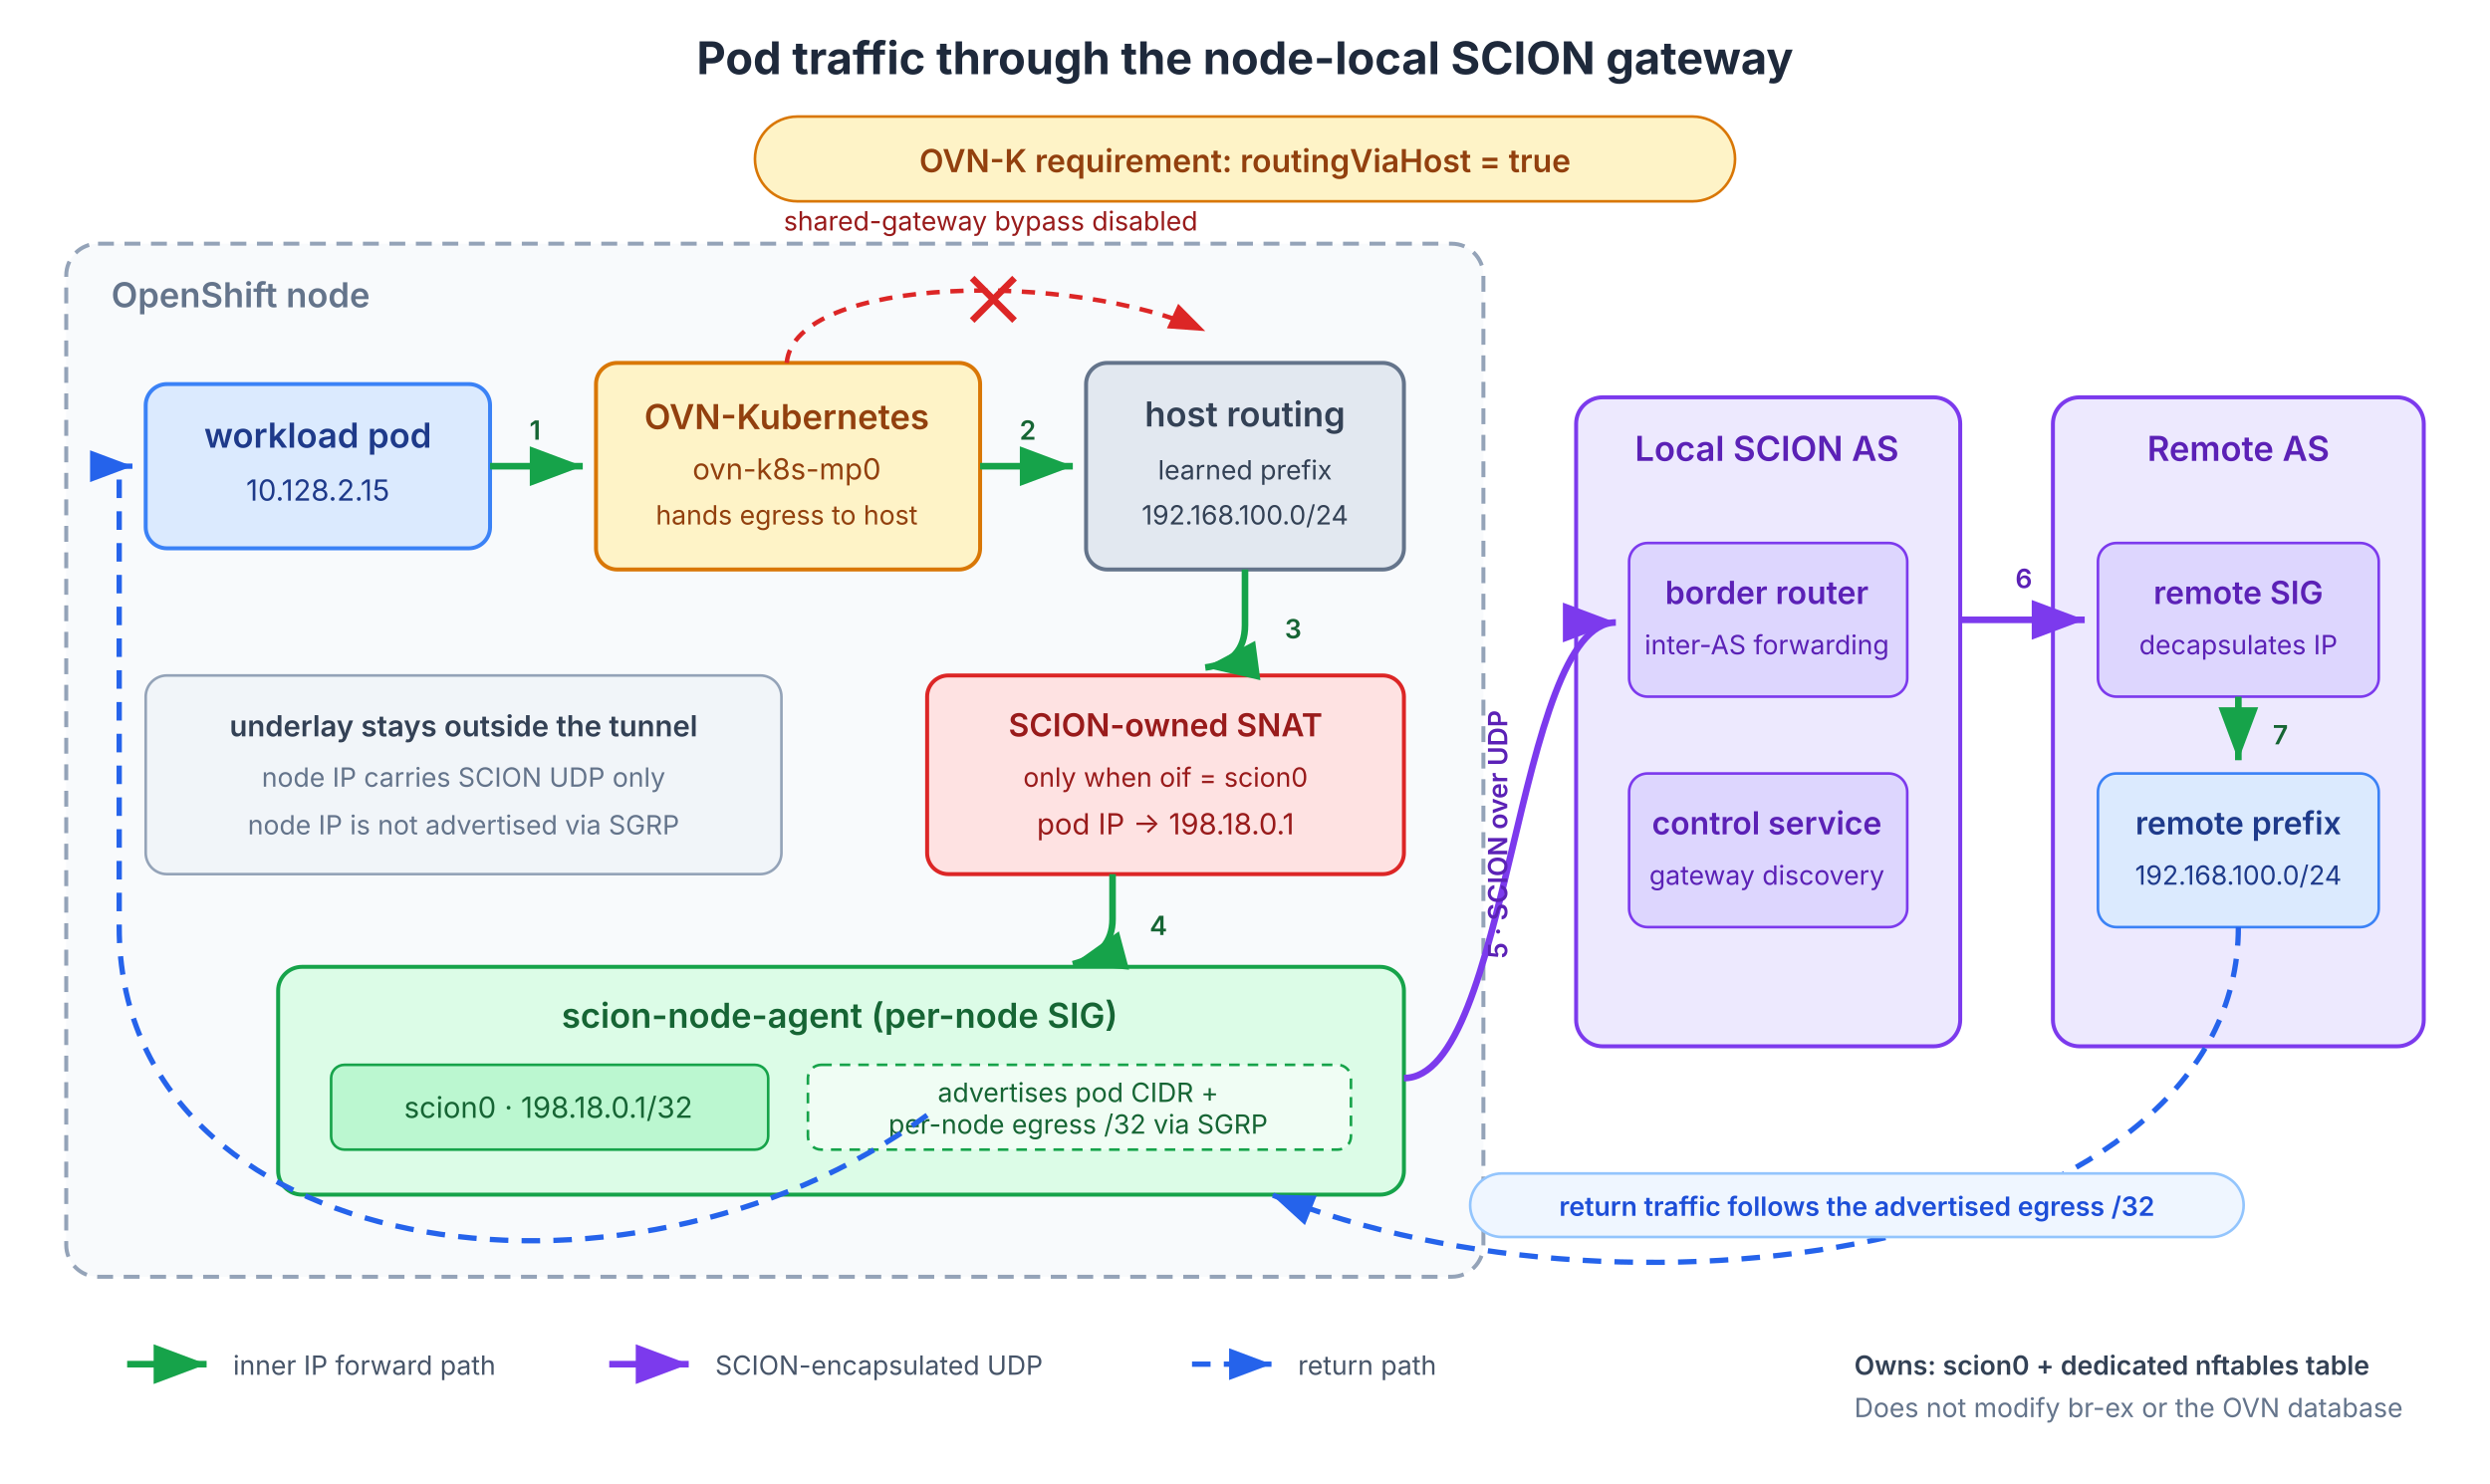
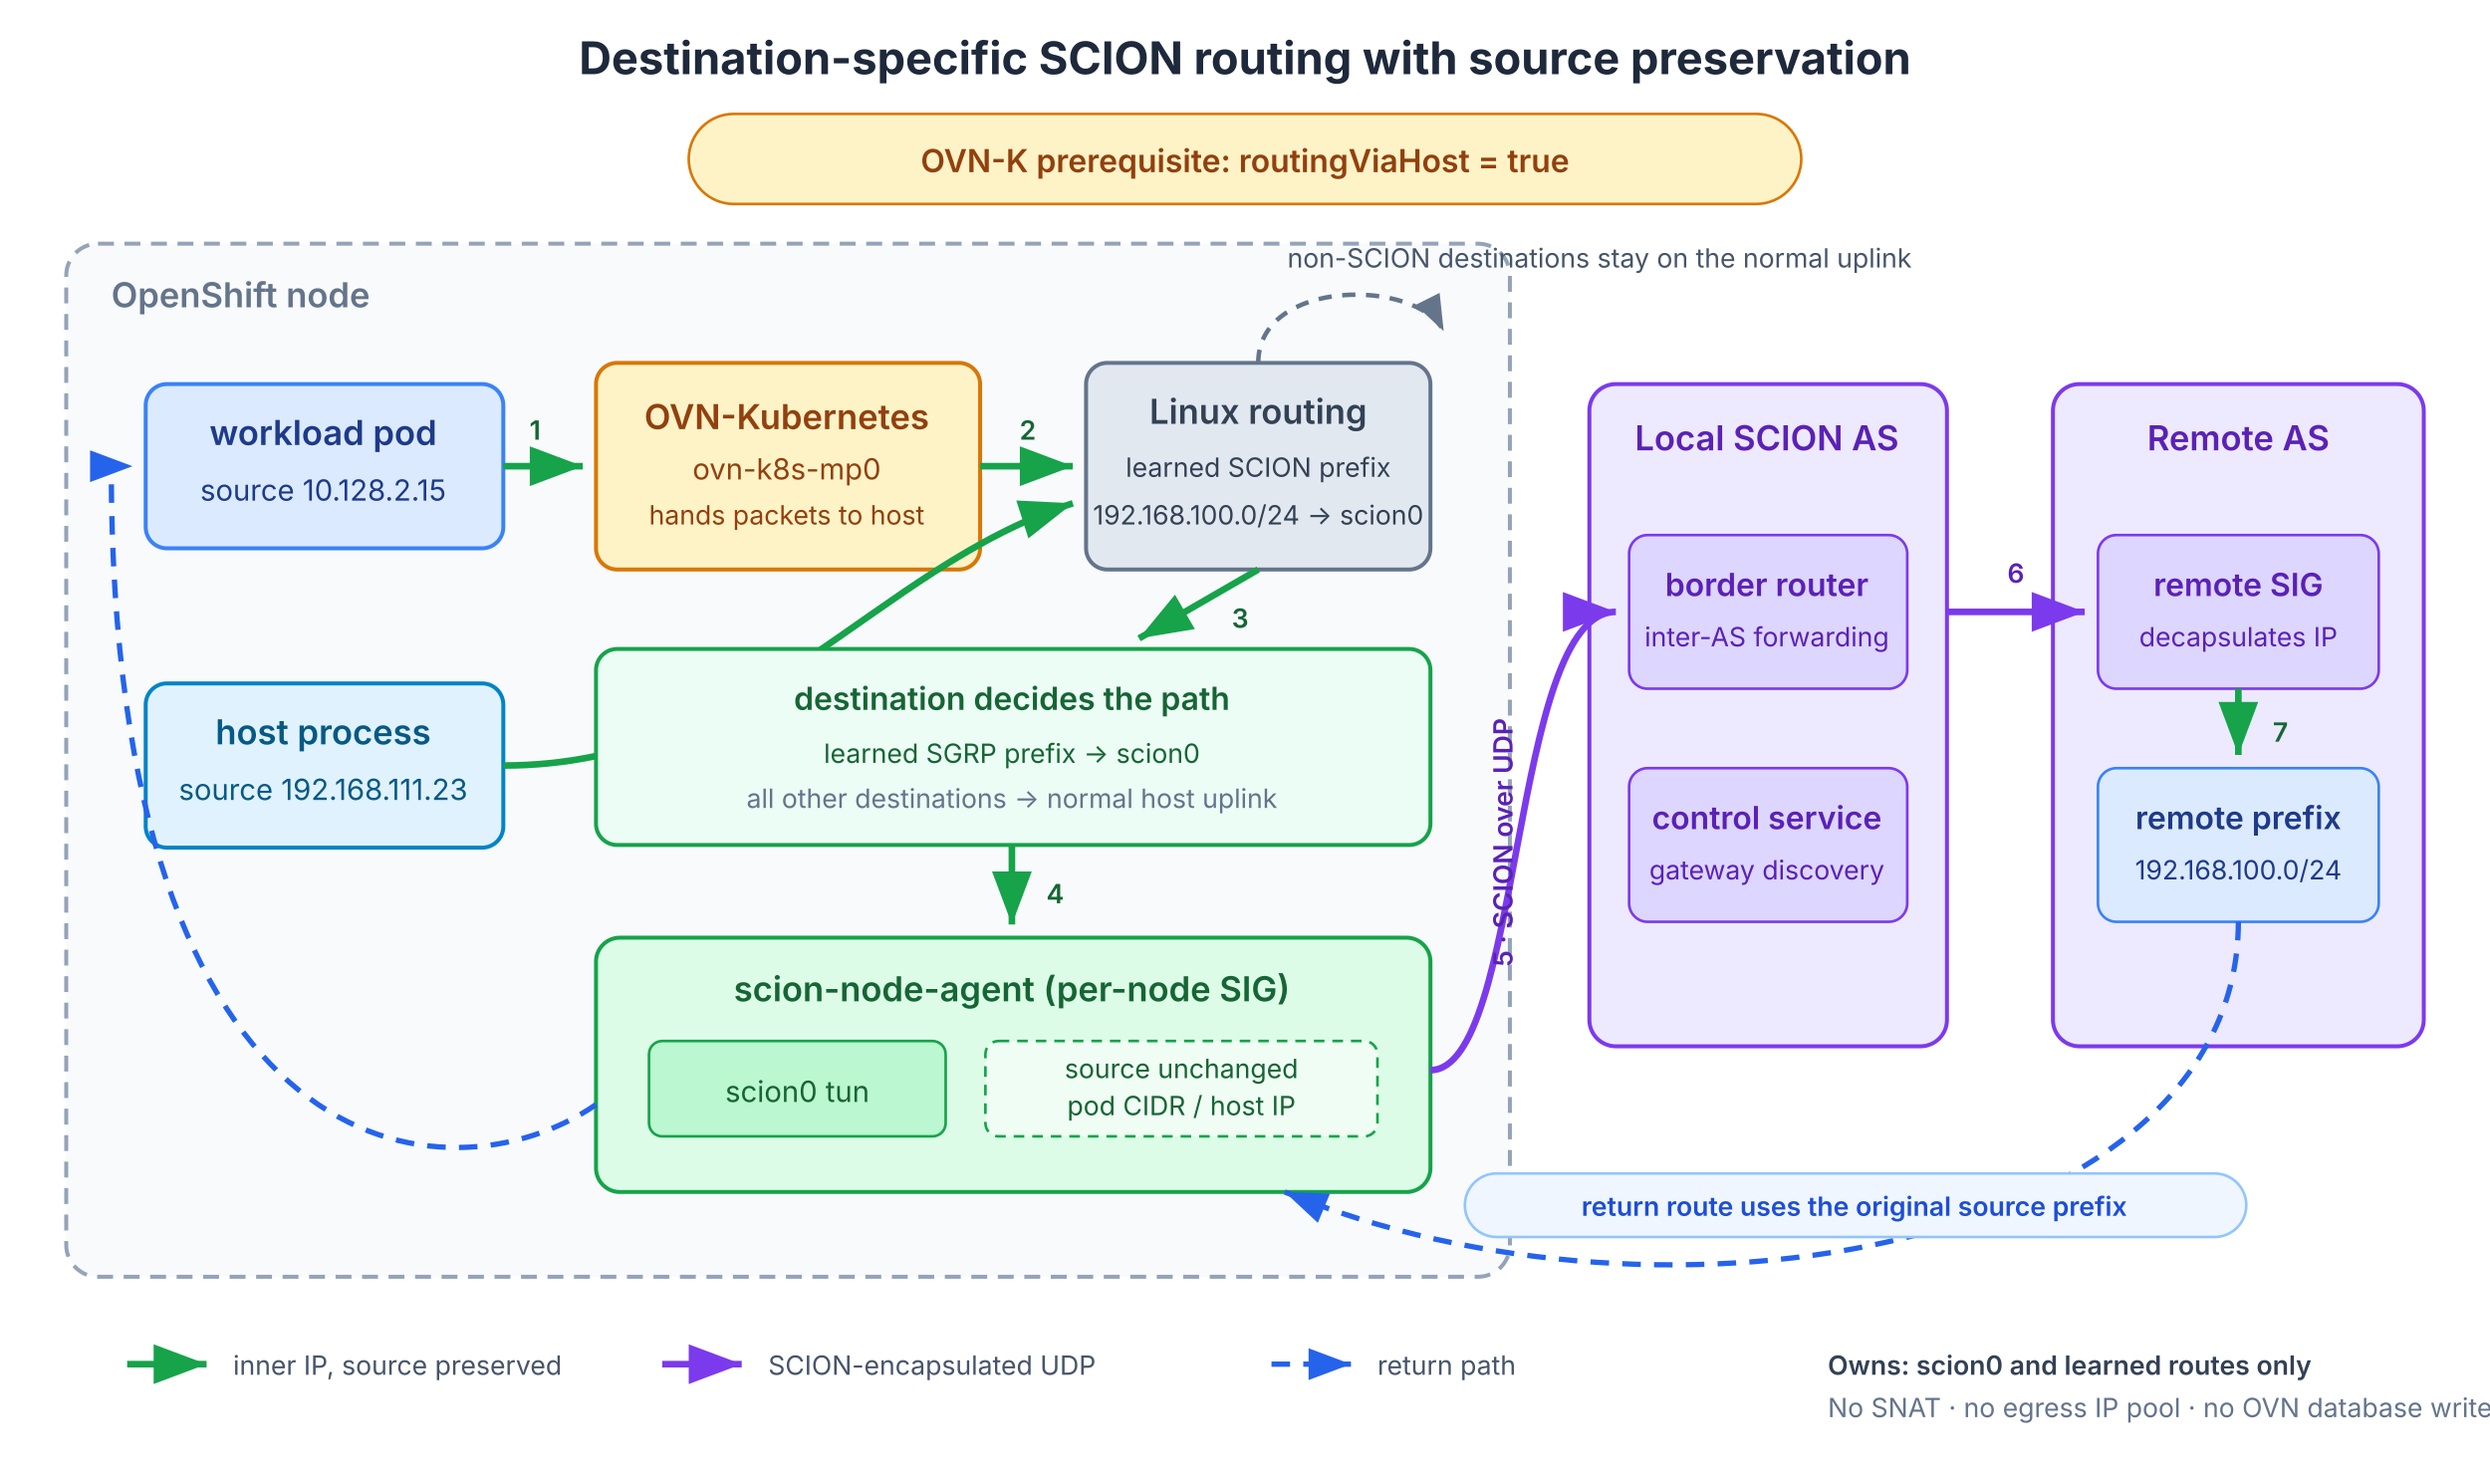
<svg xmlns="http://www.w3.org/2000/svg" width="940" height="560" viewBox="0 0 940 560" font-family="Inter, Helvetica, Arial, sans-serif">
  <defs>
-     <marker id="arrow" markerWidth="10" markerHeight="10" refX="8" refY="3" orient="auto">
+     <marker id="arrow-green" markerWidth="10" markerHeight="10" refX="8" refY="3" orient="auto">
      <path d="M0,0 L8,3 L0,6 z" fill="#16a34a" />
    </marker>
    <marker id="arrow-purple" markerWidth="10" markerHeight="10" refX="8" refY="3" orient="auto">
      <path d="M0,0 L8,3 L0,6 z" fill="#7c3aed" />
    </marker>
-     <marker id="arrow-return" markerWidth="10" markerHeight="10" refX="8" refY="3" orient="auto">
+     <marker id="arrow-blue" markerWidth="10" markerHeight="10" refX="8" refY="3" orient="auto">
      <path d="M0,0 L8,3 L0,6 z" fill="#2563eb" />
    </marker>
-     <marker id="arrow-blocked" markerWidth="10" markerHeight="10" refX="8" refY="3" orient="auto">
-       <path d="M0,0 L8,3 L0,6 z" fill="#dc2626" />
+     <marker id="arrow-gray" markerWidth="10" markerHeight="10" refX="8" refY="3" orient="auto">
+       <path d="M0,0 L8,3 L0,6 z" fill="#64748b" />
    </marker>
  </defs>
-   <text x="470" y="28" text-anchor="middle" font-size="17" font-weight="700" fill="#1e293b">Pod traffic through the node-local SCION gateway</text>
-   <rect x="285" y="44" width="370" height="32" rx="16" fill="#fef3c7" stroke="#d97706" />
-   <text x="470" y="65" text-anchor="middle" font-size="12" font-weight="600" fill="#92400e">OVN-K requirement: routingViaHost = true</text>
-   <rect x="25" y="92" width="535" height="390" rx="12" fill="#f8fafc" stroke="#94a3b8" stroke-width="1.5" stroke-dasharray="6 4" />
+   <text x="470" y="28" text-anchor="middle" font-size="17" font-weight="700" fill="#1e293b">Destination-specific SCION routing with source preservation</text>
+   <rect x="260" y="43" width="420" height="34" rx="17" fill="#fef3c7" stroke="#d97706" />
+   <text x="470" y="65" text-anchor="middle" font-size="12" font-weight="600" fill="#92400e">OVN-K prerequisite: routingViaHost = true</text>
+   <rect x="25" y="92" width="545" height="390" rx="12" fill="#f8fafc" stroke="#94a3b8" stroke-width="1.5" stroke-dasharray="6 4" />
  <text x="42" y="116" font-size="13" font-weight="600" fill="#64748b">OpenShift node</text>
-   <rect x="55" y="145" width="130" height="62" rx="8" fill="#dbeafe" stroke="#3b82f6" stroke-width="1.5" />
-   <text x="120" y="169" text-anchor="middle" font-size="13" font-weight="600" fill="#1e3a8a">workload pod</text>
-   <text x="120" y="189" text-anchor="middle" font-size="11" fill="#1e3a8a">10.128.2.15</text>
+   <rect x="55" y="145" width="135" height="62" rx="8" fill="#dbeafe" stroke="#3b82f6" stroke-width="1.5" />
+   <text x="122" y="168" text-anchor="middle" font-size="13" font-weight="600" fill="#1e3a8a">workload pod</text>
+   <text x="122" y="189" text-anchor="middle" font-size="11" fill="#1e3a8a">source 10.128.2.15</text>
+   <rect x="55" y="258" width="135" height="62" rx="8" fill="#e0f2fe" stroke="#0284c7" stroke-width="1.5" />
+   <text x="122" y="281" text-anchor="middle" font-size="13" font-weight="600" fill="#075985">host process</text>
+   <text x="122" y="302" text-anchor="middle" font-size="11" fill="#075985">source 192.168.111.23</text>
  <rect x="225" y="137" width="145" height="78" rx="8" fill="#fef3c7" stroke="#d97706" stroke-width="1.5" />
  <text x="297" y="162" text-anchor="middle" font-size="13" font-weight="600" fill="#92400e">OVN-Kubernetes</text>
  <text x="297" y="181" text-anchor="middle" font-size="11" fill="#92400e">ovn-k8s-mp0</text>
-   <text x="297" y="198" text-anchor="middle" font-size="10" fill="#92400e">hands egress to host</text>
-   <rect x="410" y="137" width="120" height="78" rx="8" fill="#e2e8f0" stroke="#64748b" stroke-width="1.5" />
-   <text x="470" y="161" text-anchor="middle" font-size="13" font-weight="600" fill="#334155">host routing</text>
-   <text x="470" y="181" text-anchor="middle" font-size="10" fill="#334155">learned prefix</text>
-   <text x="470" y="198" text-anchor="middle" font-size="10" fill="#334155">192.168.100.0/24</text>
-   <line x1="185" y1="176" x2="220" y2="176" stroke="#16a34a" stroke-width="2.5" marker-end="url(#arrow)" />
-   <line x1="370" y1="176" x2="405" y2="176" stroke="#16a34a" stroke-width="2.5" marker-end="url(#arrow)" />
+   <text x="297" y="198" text-anchor="middle" font-size="10" fill="#92400e">hands packets to host</text>
+   <rect x="410" y="137" width="130" height="78" rx="8" fill="#e2e8f0" stroke="#64748b" stroke-width="1.5" />
+   <text x="475" y="160" text-anchor="middle" font-size="13" font-weight="600" fill="#334155">Linux routing</text>
+   <text x="475" y="180" text-anchor="middle" font-size="10" fill="#334155">learned SCION prefix</text>
+   <text x="475" y="198" text-anchor="middle" font-size="10" fill="#334155">192.168.100.0/24 → scion0</text>
+   <line x1="190" y1="176" x2="220" y2="176" stroke="#16a34a" stroke-width="2.5" marker-end="url(#arrow-green)" />
+   <line x1="370" y1="176" x2="405" y2="176" stroke="#16a34a" stroke-width="2.5" marker-end="url(#arrow-green)" />
+   <path d="M190 289 C285 289, 330 214, 405 190" fill="none" stroke="#16a34a" stroke-width="2.5" marker-end="url(#arrow-green)" />
  <text x="202" y="166" text-anchor="middle" font-size="10" font-weight="600" fill="#166534">1</text>
  <text x="388" y="166" text-anchor="middle" font-size="10" font-weight="600" fill="#166534">2</text>
-   <path d="M297 137 C300 104, 405 102, 455 125" fill="none" stroke="#dc2626" stroke-width="1.7" stroke-dasharray="5 4" marker-end="url(#arrow-blocked)" />
-   <line x1="367" y1="105" x2="383" y2="121" stroke="#dc2626" stroke-width="2.5" />
-   <line x1="383" y1="105" x2="367" y2="121" stroke="#dc2626" stroke-width="2.5" />
-   <text x="374" y="87" text-anchor="middle" font-size="10" fill="#991b1b">shared-gateway bypass disabled</text>
-   <rect x="350" y="255" width="180" height="75" rx="8" fill="#fee2e2" stroke="#dc2626" stroke-width="1.5" />
-   <text x="440" y="278" text-anchor="middle" font-size="12" font-weight="600" fill="#991b1b">SCION-owned SNAT</text>
-   <text x="440" y="297" text-anchor="middle" font-size="10" fill="#991b1b">only when oif = scion0</text>
-   <text x="440" y="315" text-anchor="middle" font-size="11" fill="#991b1b">pod IP → 198.18.0.1</text>
-   <path d="M470 215 L470 236 Q470 250 455 252" fill="none" stroke="#16a34a" stroke-width="2.5" marker-end="url(#arrow)" />
-   <text x="485" y="241" font-size="10" font-weight="600" fill="#166534">3</text>
-   <rect x="105" y="365" width="425" height="86" rx="9" fill="#dcfce7" stroke="#16a34a" stroke-width="1.5" />
-   <text x="317" y="388" text-anchor="middle" font-size="13" font-weight="600" fill="#166534">scion-node-agent (per-node SIG)</text>
-   <rect x="125" y="402" width="165" height="32" rx="5" fill="#bbf7d0" stroke="#16a34a" />
-   <text x="207" y="422" text-anchor="middle" font-size="11" fill="#166534">scion0 · 198.18.0.1/32</text>
-   <rect x="305" y="402" width="205" height="32" rx="5" fill="#f0fdf4" stroke="#16a34a" stroke-dasharray="4 3" />
-   <text x="407" y="416" text-anchor="middle" font-size="10" fill="#166534">advertises pod CIDR +</text>
-   <text x="407" y="428" text-anchor="middle" font-size="10" fill="#166534">per-node egress /32 via SGRP</text>
-   <path d="M420 330 L420 347 Q420 360 405 364" fill="none" stroke="#16a34a" stroke-width="2.5" marker-end="url(#arrow)" />
-   <text x="434" y="353" font-size="10" font-weight="600" fill="#166534">4</text>
-   <rect x="55" y="255" width="240" height="75" rx="8" fill="#f1f5f9" stroke="#94a3b8" />
-   <text x="175" y="278" text-anchor="middle" font-size="11" font-weight="600" fill="#334155">underlay stays outside the tunnel</text>
-   <text x="175" y="297" text-anchor="middle" font-size="10" fill="#64748b">node IP carries SCION UDP only</text>
-   <text x="175" y="315" text-anchor="middle" font-size="10" fill="#64748b">node IP is not advertised via SGRP</text>
-   <rect x="595" y="150" width="145" height="245" rx="10" fill="#ede9fe" stroke="#7c3aed" stroke-width="1.5" />
-   <text x="667" y="174" text-anchor="middle" font-size="13" font-weight="600" fill="#5b21b6">Local SCION AS</text>
-   <rect x="615" y="205" width="105" height="58" rx="7" fill="#ddd6fe" stroke="#7c3aed" />
-   <text x="667" y="228" text-anchor="middle" font-size="12" font-weight="600" fill="#5b21b6">border router</text>
-   <text x="667" y="247" text-anchor="middle" font-size="10" fill="#5b21b6">inter-AS forwarding</text>
-   <rect x="615" y="292" width="105" height="58" rx="7" fill="#ddd6fe" stroke="#7c3aed" />
-   <text x="667" y="315" text-anchor="middle" font-size="12" font-weight="600" fill="#5b21b6">control service</text>
-   <text x="667" y="334" text-anchor="middle" font-size="10" fill="#5b21b6">gateway discovery</text>
-   <path d="M530 407 C570 407, 572 235, 610 235" fill="none" stroke="#7c3aed" stroke-width="2.5" marker-end="url(#arrow-purple)" />
-   <text x="569" y="315" text-anchor="middle" font-size="10" font-weight="600" fill="#5b21b6" transform="rotate(-90 569 315)">5 · SCION over UDP</text>
-   <rect x="775" y="150" width="140" height="245" rx="10" fill="#ede9fe" stroke="#7c3aed" stroke-width="1.5" />
-   <text x="845" y="174" text-anchor="middle" font-size="13" font-weight="600" fill="#5b21b6">Remote AS</text>
-   <rect x="792" y="205" width="106" height="58" rx="7" fill="#ddd6fe" stroke="#7c3aed" />
-   <text x="845" y="228" text-anchor="middle" font-size="12" font-weight="600" fill="#5b21b6">remote SIG</text>
-   <text x="845" y="247" text-anchor="middle" font-size="10" fill="#5b21b6">decapsulates IP</text>
-   <rect x="792" y="292" width="106" height="58" rx="7" fill="#dbeafe" stroke="#3b82f6" />
-   <text x="845" y="315" text-anchor="middle" font-size="12" font-weight="600" fill="#1e3a8a">remote prefix</text>
-   <text x="845" y="334" text-anchor="middle" font-size="10" fill="#1e3a8a">192.168.100.0/24</text>
-   <line x1="740" y1="234" x2="787" y2="234" stroke="#7c3aed" stroke-width="2.5" marker-end="url(#arrow-purple)" />
-   <text x="764" y="222" text-anchor="middle" font-size="10" font-weight="600" fill="#5b21b6">6</text>
-   <line x1="845" y1="263" x2="845" y2="287" stroke="#16a34a" stroke-width="2.5" marker-end="url(#arrow)" />
-   <text x="858" y="281" font-size="10" font-weight="600" fill="#166534">7</text>
-   <path d="M845 350 C845 470, 620 507, 480 451" fill="none" stroke="#2563eb" stroke-width="2" stroke-dasharray="7 5" marker-end="url(#arrow-return)" />
-   <path d="M350 421 C235 505, 45 475, 45 350 L45 176 L50 176" fill="none" stroke="#2563eb" stroke-width="2" stroke-dasharray="7 5" marker-end="url(#arrow-return)" />
-   <rect x="555" y="443" width="292" height="24" rx="12" fill="#eff6ff" stroke="#93c5fd" />
-   <text x="701" y="459" text-anchor="middle" font-size="10" font-weight="600" fill="#1d4ed8">return traffic follows the advertised egress /32</text>
-   <line x1="48" y1="515" x2="78" y2="515" stroke="#16a34a" stroke-width="2.5" marker-end="url(#arrow)" />
-   <text x="88" y="519" font-size="10" fill="#475569">inner IP forward path</text>
-   <line x1="230" y1="515" x2="260" y2="515" stroke="#7c3aed" stroke-width="2.5" marker-end="url(#arrow-purple)" />
-   <text x="270" y="519" font-size="10" fill="#475569">SCION-encapsulated UDP</text>
-   <line x1="450" y1="515" x2="480" y2="515" stroke="#2563eb" stroke-width="2" stroke-dasharray="7 5" marker-end="url(#arrow-return)" />
-   <text x="490" y="519" font-size="10" fill="#475569">return path</text>
-   <text x="700" y="519" font-size="10" font-weight="600" fill="#334155">Owns: scion0 + dedicated nftables table</text>
-   <text x="700" y="535" font-size="10" fill="#64748b">Does not modify br-ex or the OVN database</text>
+   <rect x="225" y="245" width="315" height="74" rx="8" fill="#ecfdf5" stroke="#16a34a" stroke-width="1.5" />
+   <text x="382" y="268" text-anchor="middle" font-size="12" font-weight="600" fill="#166534">destination decides the path</text>
+   <text x="382" y="288" text-anchor="middle" font-size="10" fill="#166534">learned SGRP prefix → scion0</text>
+   <text x="382" y="305" text-anchor="middle" font-size="10" fill="#64748b">all other destinations → normal host uplink</text>
+   <line x1="475" y1="215" x2="430" y2="241" stroke="#16a34a" stroke-width="2.5" marker-end="url(#arrow-green)" />
+   <text x="465" y="237" font-size="10" font-weight="600" fill="#166534">3</text>
+   <rect x="225" y="354" width="315" height="96" rx="9" fill="#dcfce7" stroke="#16a34a" stroke-width="1.5" />
+   <text x="382" y="378" text-anchor="middle" font-size="13" font-weight="600" fill="#166534">scion-node-agent (per-node SIG)</text>
+   <rect x="245" y="393" width="112" height="36" rx="5" fill="#bbf7d0" stroke="#16a34a" />
+   <text x="301" y="416" text-anchor="middle" font-size="11" fill="#166534">scion0 tun</text>
+   <rect x="372" y="393" width="148" height="36" rx="5" fill="#f0fdf4" stroke="#16a34a" stroke-dasharray="4 3" />
+   <text x="446" y="407" text-anchor="middle" font-size="10" fill="#166534">source unchanged</text>
+   <text x="446" y="421" text-anchor="middle" font-size="10" fill="#166534">pod CIDR / host IP</text>
+   <line x1="382" y1="319" x2="382" y2="349" stroke="#16a34a" stroke-width="2.5" marker-end="url(#arrow-green)" />
+   <text x="395" y="341" font-size="10" font-weight="600" fill="#166534">4</text>
+   <path d="M475 137 C475 105, 535 105, 545 125" fill="none" stroke="#64748b" stroke-width="1.7" stroke-dasharray="5 4" marker-end="url(#arrow-gray)" />
+   <text x="486" y="101" font-size="10" fill="#475569">non-SCION destinations stay on the normal uplink</text>
+   <rect x="600" y="145" width="135" height="250" rx="10" fill="#ede9fe" stroke="#7c3aed" stroke-width="1.5" />
+   <text x="667" y="170" text-anchor="middle" font-size="13" font-weight="600" fill="#5b21b6">Local SCION AS</text>
+   <rect x="615" y="202" width="105" height="58" rx="7" fill="#ddd6fe" stroke="#7c3aed" />
+   <text x="667" y="225" text-anchor="middle" font-size="12" font-weight="600" fill="#5b21b6">border router</text>
+   <text x="667" y="244" text-anchor="middle" font-size="10" fill="#5b21b6">inter-AS forwarding</text>
+   <rect x="615" y="290" width="105" height="58" rx="7" fill="#ddd6fe" stroke="#7c3aed" />
+   <text x="667" y="313" text-anchor="middle" font-size="12" font-weight="600" fill="#5b21b6">control service</text>
+   <text x="667" y="332" text-anchor="middle" font-size="10" fill="#5b21b6">gateway discovery</text>
+   <path d="M540 404 C575 404, 570 231, 610 231" fill="none" stroke="#7c3aed" stroke-width="2.5" marker-end="url(#arrow-purple)" />
+   <text x="571" y="318" text-anchor="middle" font-size="10" font-weight="600" fill="#5b21b6" transform="rotate(-90 571 318)">5 · SCION over UDP</text>
+   <rect x="775" y="145" width="140" height="250" rx="10" fill="#ede9fe" stroke="#7c3aed" stroke-width="1.5" />
+   <text x="845" y="170" text-anchor="middle" font-size="13" font-weight="600" fill="#5b21b6">Remote AS</text>
+   <rect x="792" y="202" width="106" height="58" rx="7" fill="#ddd6fe" stroke="#7c3aed" />
+   <text x="845" y="225" text-anchor="middle" font-size="12" font-weight="600" fill="#5b21b6">remote SIG</text>
+   <text x="845" y="244" text-anchor="middle" font-size="10" fill="#5b21b6">decapsulates IP</text>
+   <rect x="792" y="290" width="106" height="58" rx="7" fill="#dbeafe" stroke="#3b82f6" />
+   <text x="845" y="313" text-anchor="middle" font-size="12" font-weight="600" fill="#1e3a8a">remote prefix</text>
+   <text x="845" y="332" text-anchor="middle" font-size="10" fill="#1e3a8a">192.168.100.0/24</text>
+   <line x1="735" y1="231" x2="787" y2="231" stroke="#7c3aed" stroke-width="2.5" marker-end="url(#arrow-purple)" />
+   <text x="761" y="220" text-anchor="middle" font-size="10" font-weight="600" fill="#5b21b6">6</text>
+   <line x1="845" y1="260" x2="845" y2="285" stroke="#16a34a" stroke-width="2.5" marker-end="url(#arrow-green)" />
+   <text x="858" y="280" font-size="10" font-weight="600" fill="#166534">7</text>
+   <path d="M845 348 C845 470, 630 510, 485 450" fill="none" stroke="#2563eb" stroke-width="2" stroke-dasharray="7 5" marker-end="url(#arrow-blue)" />
+   <path d="M225 417 C170 455, 42 445, 42 176 L50 176" fill="none" stroke="#2563eb" stroke-width="2" stroke-dasharray="7 5" marker-end="url(#arrow-blue)" />
+   <rect x="553" y="443" width="295" height="24" rx="12" fill="#eff6ff" stroke="#93c5fd" />
+   <text x="700" y="459" text-anchor="middle" font-size="10" font-weight="600" fill="#1d4ed8">return route uses the original source prefix</text>
+   <line x1="48" y1="515" x2="78" y2="515" stroke="#16a34a" stroke-width="2.5" marker-end="url(#arrow-green)" />
+   <text x="88" y="519" font-size="10" fill="#475569">inner IP, source preserved</text>
+   <line x1="250" y1="515" x2="280" y2="515" stroke="#7c3aed" stroke-width="2.5" marker-end="url(#arrow-purple)" />
+   <text x="290" y="519" font-size="10" fill="#475569">SCION-encapsulated UDP</text>
+   <line x1="480" y1="515" x2="510" y2="515" stroke="#2563eb" stroke-width="2" stroke-dasharray="7 5" marker-end="url(#arrow-blue)" />
+   <text x="520" y="519" font-size="10" fill="#475569">return path</text>
+   <text x="690" y="519" font-size="10" font-weight="600" fill="#334155">Owns: scion0 and learned routes only</text>
+   <text x="690" y="535" font-size="10" fill="#64748b">No SNAT · no egress IP pool · no OVN database writes</text>
</svg>
